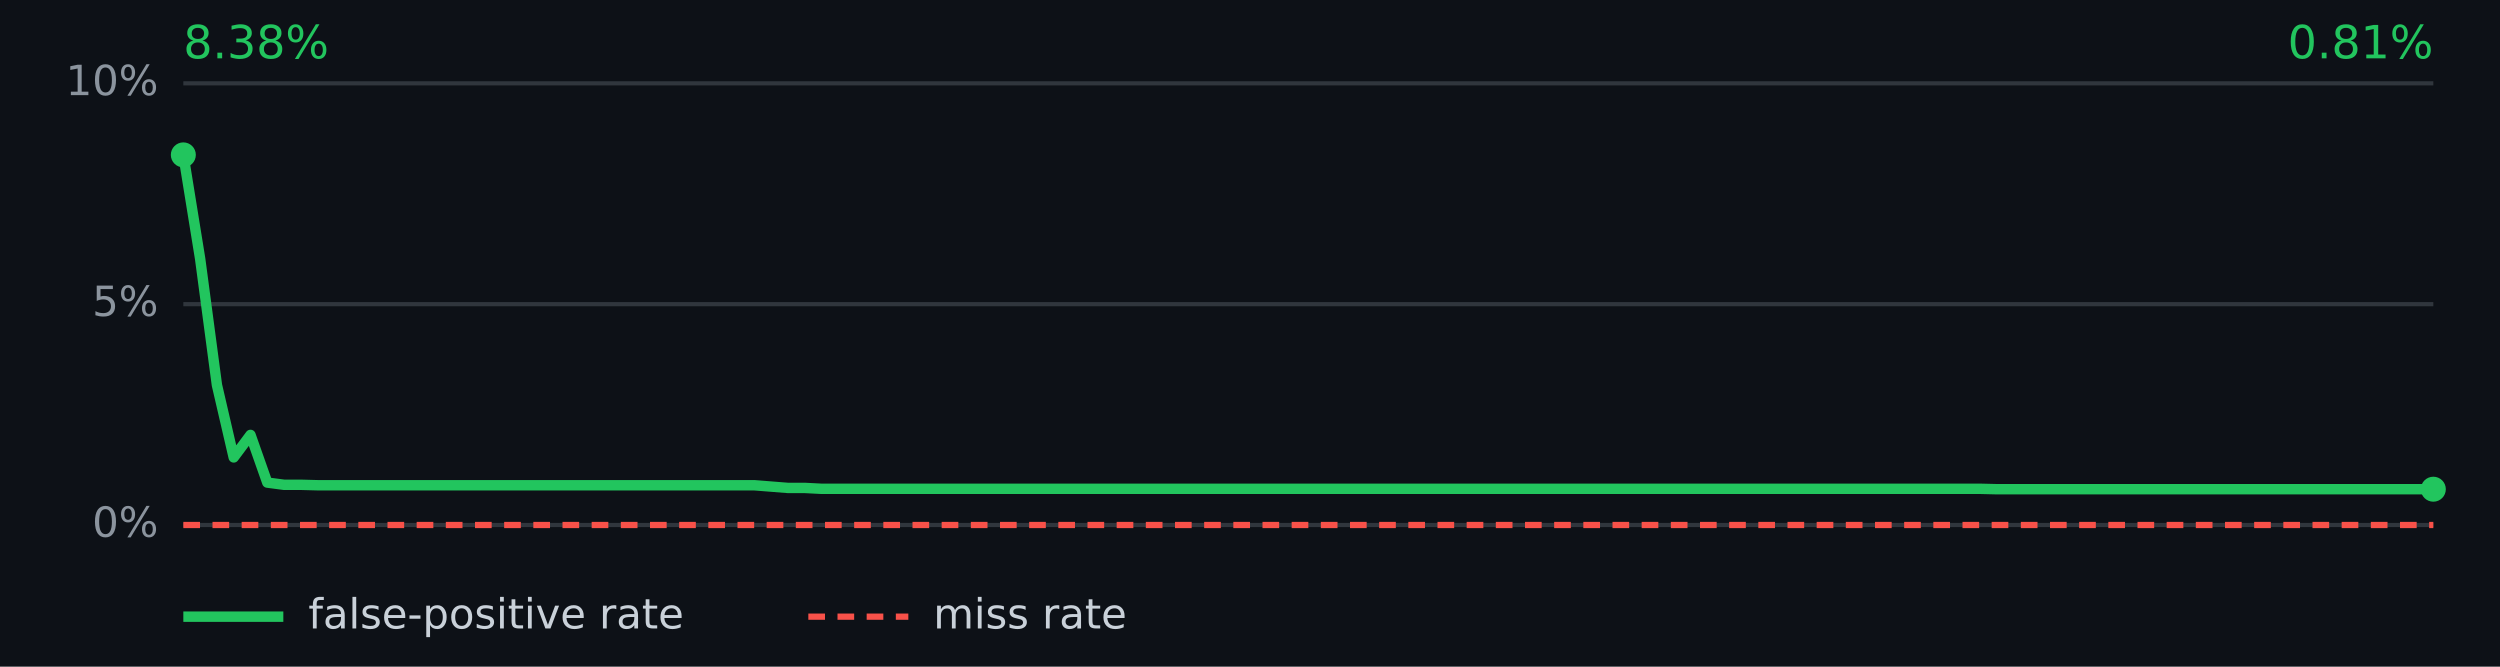
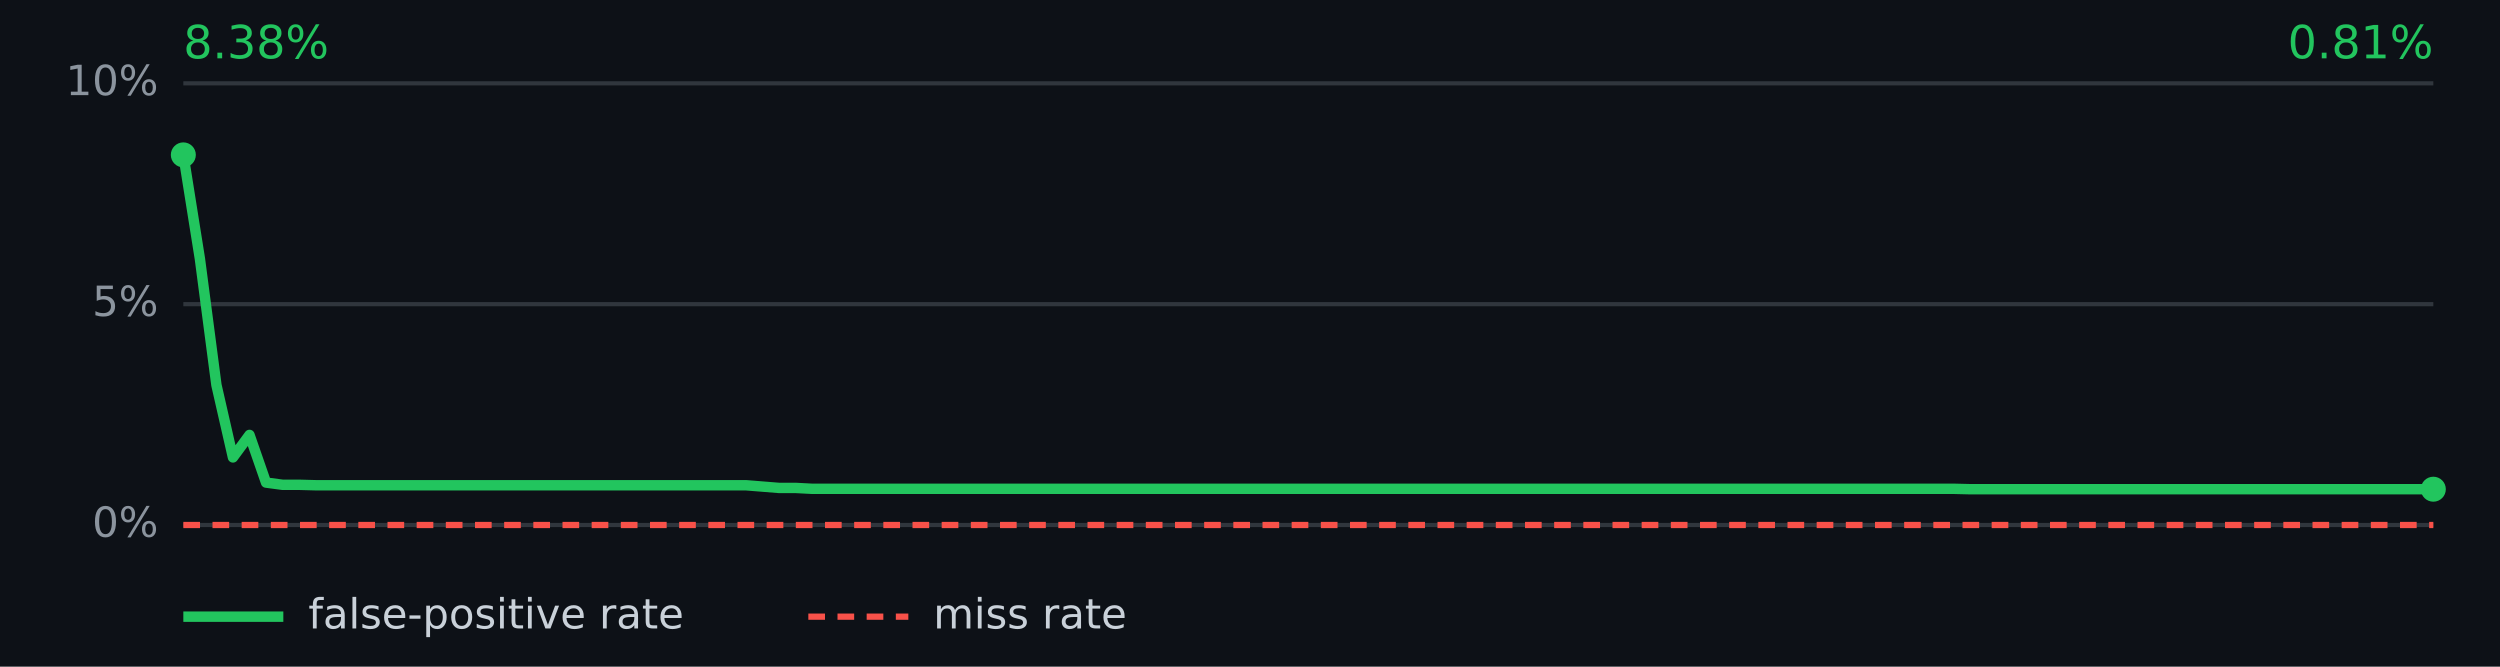
<svg xmlns="http://www.w3.org/2000/svg" width="600" height="160" role="img" aria-label="false-positive rate trend: 8.38% to 0.81%">
  <rect width="100%" height="160" fill="#0d1117" />
  <line x1="44" y1="20.00" x2="584" y2="20.00" stroke="#30363d" stroke-width="1" />
  <text x="38" y="20.00" font-family="Verdana,Geneva,DejaVu Sans,sans-serif" font-size="10" fill="#8b949e" text-anchor="end" dominant-baseline="middle">10%</text>
  <line x1="44" y1="73.00" x2="584" y2="73.00" stroke="#30363d" stroke-width="1" />
  <text x="38" y="73.00" font-family="Verdana,Geneva,DejaVu Sans,sans-serif" font-size="10" fill="#8b949e" text-anchor="end" dominant-baseline="middle">5%</text>
  <line x1="44" y1="126.00" x2="584" y2="126.00" stroke="#30363d" stroke-width="1" />
  <text x="38" y="126.00" font-family="Verdana,Geneva,DejaVu Sans,sans-serif" font-size="10" fill="#8b949e" text-anchor="end" dominant-baseline="middle">0%</text>
-   <polyline points="44.00,126.00 48.29,126.00 52.57,126.00 56.86,126.00 61.14,126.00 65.43,126.00 69.71,126.00 74.00,126.00 78.29,126.00 82.57,126.00 86.86,126.00 91.14,126.00 95.43,126.00 99.71,126.00 104.00,126.00 108.29,126.00 112.57,126.00 116.86,126.00 121.14,126.00 125.43,126.00 129.71,126.00 134.00,126.00 138.29,126.00 142.57,126.00 146.86,126.00 151.14,126.00 155.43,126.00 159.71,126.00 164.00,126.00 168.29,126.00 172.57,126.00 176.86,126.00 181.14,126.00 185.43,126.00 189.71,126.00 194.00,126.00 198.29,126.00 202.57,126.00 206.86,126.00 211.14,126.00 215.43,126.00 219.71,126.00 224.00,126.00 228.29,126.00 232.57,126.00 236.86,126.00 241.14,126.00 245.43,126.00 249.71,126.00 254.00,126.00 258.29,126.00 262.57,126.00 266.86,126.00 271.14,126.00 275.43,126.00 279.71,126.00 284.00,126.00 288.29,126.00 292.57,126.00 296.86,126.00 301.14,126.00 305.43,126.00 309.71,126.00 314.00,126.00 318.29,126.00 322.57,126.00 326.86,126.00 331.14,126.00 335.43,126.00 339.71,126.00 344.00,126.00 348.29,126.00 352.57,126.00 356.86,126.00 361.14,126.00 365.43,126.00 369.71,126.00 374.00,126.00 378.29,126.00 382.57,126.00 386.86,126.00 391.14,126.00 395.43,126.00 399.71,126.00 404.00,126.00 408.29,126.00 412.57,126.00 416.86,126.00 421.14,126.00 425.43,126.00 429.71,126.00 434.00,126.00 438.29,126.00 442.57,126.00 446.86,126.00 451.14,126.00 455.43,126.00 459.71,126.00 464.00,126.00 468.29,126.00 472.57,126.00 476.86,126.00 481.14,126.00 485.43,126.00 489.71,126.00 494.00,126.00 498.29,126.00 502.57,126.00 506.86,126.00 511.14,126.00 515.43,126.00 519.71,126.00 524.00,126.00 528.29,126.00 532.57,126.00 536.86,126.00 541.14,126.00 545.43,126.00 549.71,126.00 554.00,126.00 558.29,126.00 562.57,126.00 566.86,126.00 571.14,126.00 575.43,126.00 579.71,126.00 584.00,126.00" fill="none" stroke="#f85149" stroke-width="1.5" stroke-dasharray="4,3" />
-   <polyline points="44.00,37.17 48.03,62.08 52.06,92.40 56.09,109.78 60.12,104.38 64.15,115.82 68.18,116.35 72.21,116.35 76.24,116.46 80.27,116.46 84.30,116.46 88.33,116.46 92.36,116.46 96.39,116.46 100.42,116.46 104.45,116.46 108.48,116.46 112.51,116.46 116.54,116.46 120.57,116.46 124.60,116.46 128.63,116.46 132.66,116.46 136.69,116.46 140.72,116.46 144.75,116.46 148.78,116.46 152.81,116.46 156.84,116.46 160.87,116.46 164.90,116.46 168.93,116.46 172.96,116.46 176.99,116.46 181.01,116.46 185.04,116.78 189.07,117.10 193.10,117.10 197.13,117.31 201.16,117.31 205.19,117.31 209.22,117.31 213.25,117.31 217.28,117.31 221.31,117.31 225.34,117.31 229.37,117.31 233.40,117.31 237.43,117.31 241.46,117.31 245.49,117.31 249.52,117.31 253.55,117.31 257.58,117.31 261.61,117.31 265.64,117.31 269.67,117.31 273.70,117.31 277.73,117.31 281.76,117.31 285.79,117.31 289.82,117.31 293.85,117.31 297.88,117.31 301.91,117.31 305.94,117.31 309.97,117.31 314.00,117.31 318.03,117.31 322.06,117.31 326.09,117.31 330.12,117.31 334.15,117.31 338.18,117.31 342.21,117.31 346.24,117.31 350.27,117.31 354.30,117.31 358.33,117.31 362.36,117.31 366.39,117.31 370.42,117.31 374.45,117.31 378.48,117.31 382.51,117.31 386.54,117.31 390.57,117.31 394.60,117.31 398.63,117.31 402.66,117.31 406.69,117.31 410.72,117.31 414.75,117.31 418.78,117.31 422.81,117.31 426.84,117.31 430.87,117.31 434.90,117.31 438.93,117.31 442.96,117.31 446.99,117.31 451.01,117.31 455.04,117.31 459.07,117.31 463.10,117.31 467.13,117.31 471.16,117.31 475.19,117.31 479.22,117.41 483.25,117.41 487.28,117.41 491.31,117.41 495.34,117.41 499.37,117.41 503.40,117.41 507.43,117.41 511.46,117.41 515.49,117.41 519.52,117.41 523.55,117.41 527.58,117.41 531.61,117.41 535.64,117.41 539.67,117.41 543.70,117.41 547.73,117.41 551.76,117.41 555.79,117.41 559.82,117.41 563.85,117.41 567.88,117.41 571.91,117.41 575.94,117.41 579.97,117.41 584.00,117.41" fill="none" stroke="#22c55e" stroke-width="2.5" stroke-linejoin="round" />
+   <polyline points="44.00,126.00 48.22,126.00 52.44,126.00 56.66,126.00 60.88,126.00 65.09,126.00 69.31,126.00 73.53,126.00 77.75,126.00 81.97,126.00 86.19,126.00 90.41,126.00 94.62,126.00 98.84,126.00 103.06,126.00 107.28,126.00 111.50,126.00 115.72,126.00 119.94,126.00 124.16,126.00 128.38,126.00 132.59,126.00 136.81,126.00 141.03,126.00 145.25,126.00 149.47,126.00 153.69,126.00 157.91,126.00 162.12,126.00 166.34,126.00 170.56,126.00 174.78,126.00 179.00,126.00 183.22,126.00 187.44,126.00 191.66,126.00 195.88,126.00 200.09,126.00 204.31,126.00 208.53,126.00 212.75,126.00 216.97,126.00 221.19,126.00 225.41,126.00 229.62,126.00 233.84,126.00 238.06,126.00 242.28,126.00 246.50,126.00 250.72,126.00 254.94,126.00 259.16,126.00 263.38,126.00 267.59,126.00 271.81,126.00 276.03,126.00 280.25,126.00 284.47,126.00 288.69,126.00 292.91,126.00 297.12,126.00 301.34,126.00 305.56,126.00 309.78,126.00 314.00,126.00 318.22,126.00 322.44,126.00 326.66,126.00 330.88,126.00 335.09,126.00 339.31,126.00 343.53,126.00 347.75,126.00 351.97,126.00 356.19,126.00 360.41,126.00 364.62,126.00 368.84,126.00 373.06,126.00 377.28,126.00 381.50,126.00 385.72,126.00 389.94,126.00 394.16,126.00 398.38,126.00 402.59,126.00 406.81,126.00 411.03,126.00 415.25,126.00 419.47,126.00 423.69,126.00 427.91,126.00 432.12,126.00 436.34,126.00 440.56,126.00 444.78,126.00 449.00,126.00 453.22,126.00 457.44,126.00 461.66,126.00 465.88,126.00 470.09,126.00 474.31,126.00 478.53,126.00 482.75,126.00 486.97,126.00 491.19,126.00 495.41,126.00 499.62,126.00 503.84,126.00 508.06,126.00 512.28,126.00 516.50,126.00 520.72,126.00 524.94,126.00 529.16,126.00 533.38,126.00 537.59,126.00 541.81,126.00 546.03,126.00 550.25,126.00 554.47,126.00 558.69,126.00 562.91,126.00 567.12,126.00 571.34,126.00 575.56,126.00 579.78,126.00 584.00,126.00" fill="none" stroke="#f85149" stroke-width="1.5" stroke-dasharray="4,3" />
+   <polyline points="44.00,37.17 47.97,62.08 51.94,92.40 55.91,109.78 59.88,104.38 63.85,115.82 67.82,116.35 71.79,116.35 75.76,116.46 79.74,116.46 83.71,116.46 87.68,116.46 91.65,116.46 95.62,116.46 99.59,116.46 103.56,116.46 107.53,116.46 111.50,116.46 115.47,116.46 119.44,116.46 123.41,116.46 127.38,116.46 131.35,116.46 135.32,116.46 139.29,116.46 143.26,116.46 147.24,116.46 151.21,116.46 155.18,116.46 159.15,116.46 163.12,116.46 167.09,116.46 171.06,116.46 175.03,116.46 179.00,116.46 182.97,116.78 186.94,117.10 190.91,117.10 194.88,117.31 198.85,117.31 202.82,117.31 206.79,117.31 210.76,117.31 214.74,117.31 218.71,117.31 222.68,117.31 226.65,117.31 230.62,117.31 234.59,117.31 238.56,117.31 242.53,117.31 246.50,117.31 250.47,117.31 254.44,117.31 258.41,117.31 262.38,117.31 266.35,117.31 270.32,117.31 274.29,117.31 278.26,117.31 282.24,117.31 286.21,117.31 290.18,117.31 294.15,117.31 298.12,117.31 302.09,117.31 306.06,117.31 310.03,117.31 314.00,117.31 317.97,117.31 321.94,117.31 325.91,117.31 329.88,117.31 333.85,117.31 337.82,117.31 341.79,117.31 345.76,117.31 349.74,117.31 353.71,117.31 357.68,117.31 361.65,117.31 365.62,117.31 369.59,117.31 373.56,117.31 377.53,117.31 381.50,117.31 385.47,117.31 389.44,117.31 393.41,117.31 397.38,117.31 401.35,117.31 405.32,117.31 409.29,117.31 413.26,117.31 417.24,117.31 421.21,117.31 425.18,117.31 429.15,117.31 433.12,117.31 437.09,117.31 441.06,117.31 445.03,117.31 449.00,117.31 452.97,117.31 456.94,117.31 460.91,117.31 464.88,117.31 468.85,117.31 472.82,117.41 476.79,117.41 480.76,117.41 484.74,117.41 488.71,117.41 492.68,117.41 496.65,117.41 500.62,117.41 504.59,117.41 508.56,117.41 512.53,117.41 516.50,117.41 520.47,117.41 524.44,117.41 528.41,117.41 532.38,117.41 536.35,117.41 540.32,117.41 544.29,117.41 548.26,117.41 552.24,117.41 556.21,117.41 560.18,117.41 564.15,117.41 568.12,117.41 572.09,117.41 576.06,117.41 580.03,117.41 584.00,117.41" fill="none" stroke="#22c55e" stroke-width="2.5" stroke-linejoin="round" />
  <circle cx="44.00" cy="37.17" r="3" fill="#22c55e" />
  <circle cx="584.00" cy="117.41" r="3" fill="#22c55e" />
  <text x="44.00" y="14" font-family="Verdana,Geneva,DejaVu Sans,sans-serif" font-size="11" fill="#22c55e" text-anchor="start">8.38%</text>
  <text x="584.00" y="14" font-family="Verdana,Geneva,DejaVu Sans,sans-serif" font-size="11" fill="#22c55e" text-anchor="end">0.81%</text>
  <line x1="44" y1="148" x2="68" y2="148" stroke="#22c55e" stroke-width="2.5" />
  <text x="74" y="148" font-family="Verdana,Geneva,DejaVu Sans,sans-serif" font-size="10" fill="#c9d1d9" dominant-baseline="middle">false-positive rate</text>
  <line x1="194" y1="148" x2="218" y2="148" stroke="#f85149" stroke-width="1.5" stroke-dasharray="4,3" />
  <text x="224" y="148" font-family="Verdana,Geneva,DejaVu Sans,sans-serif" font-size="10" fill="#c9d1d9" dominant-baseline="middle">miss rate</text>
</svg>
